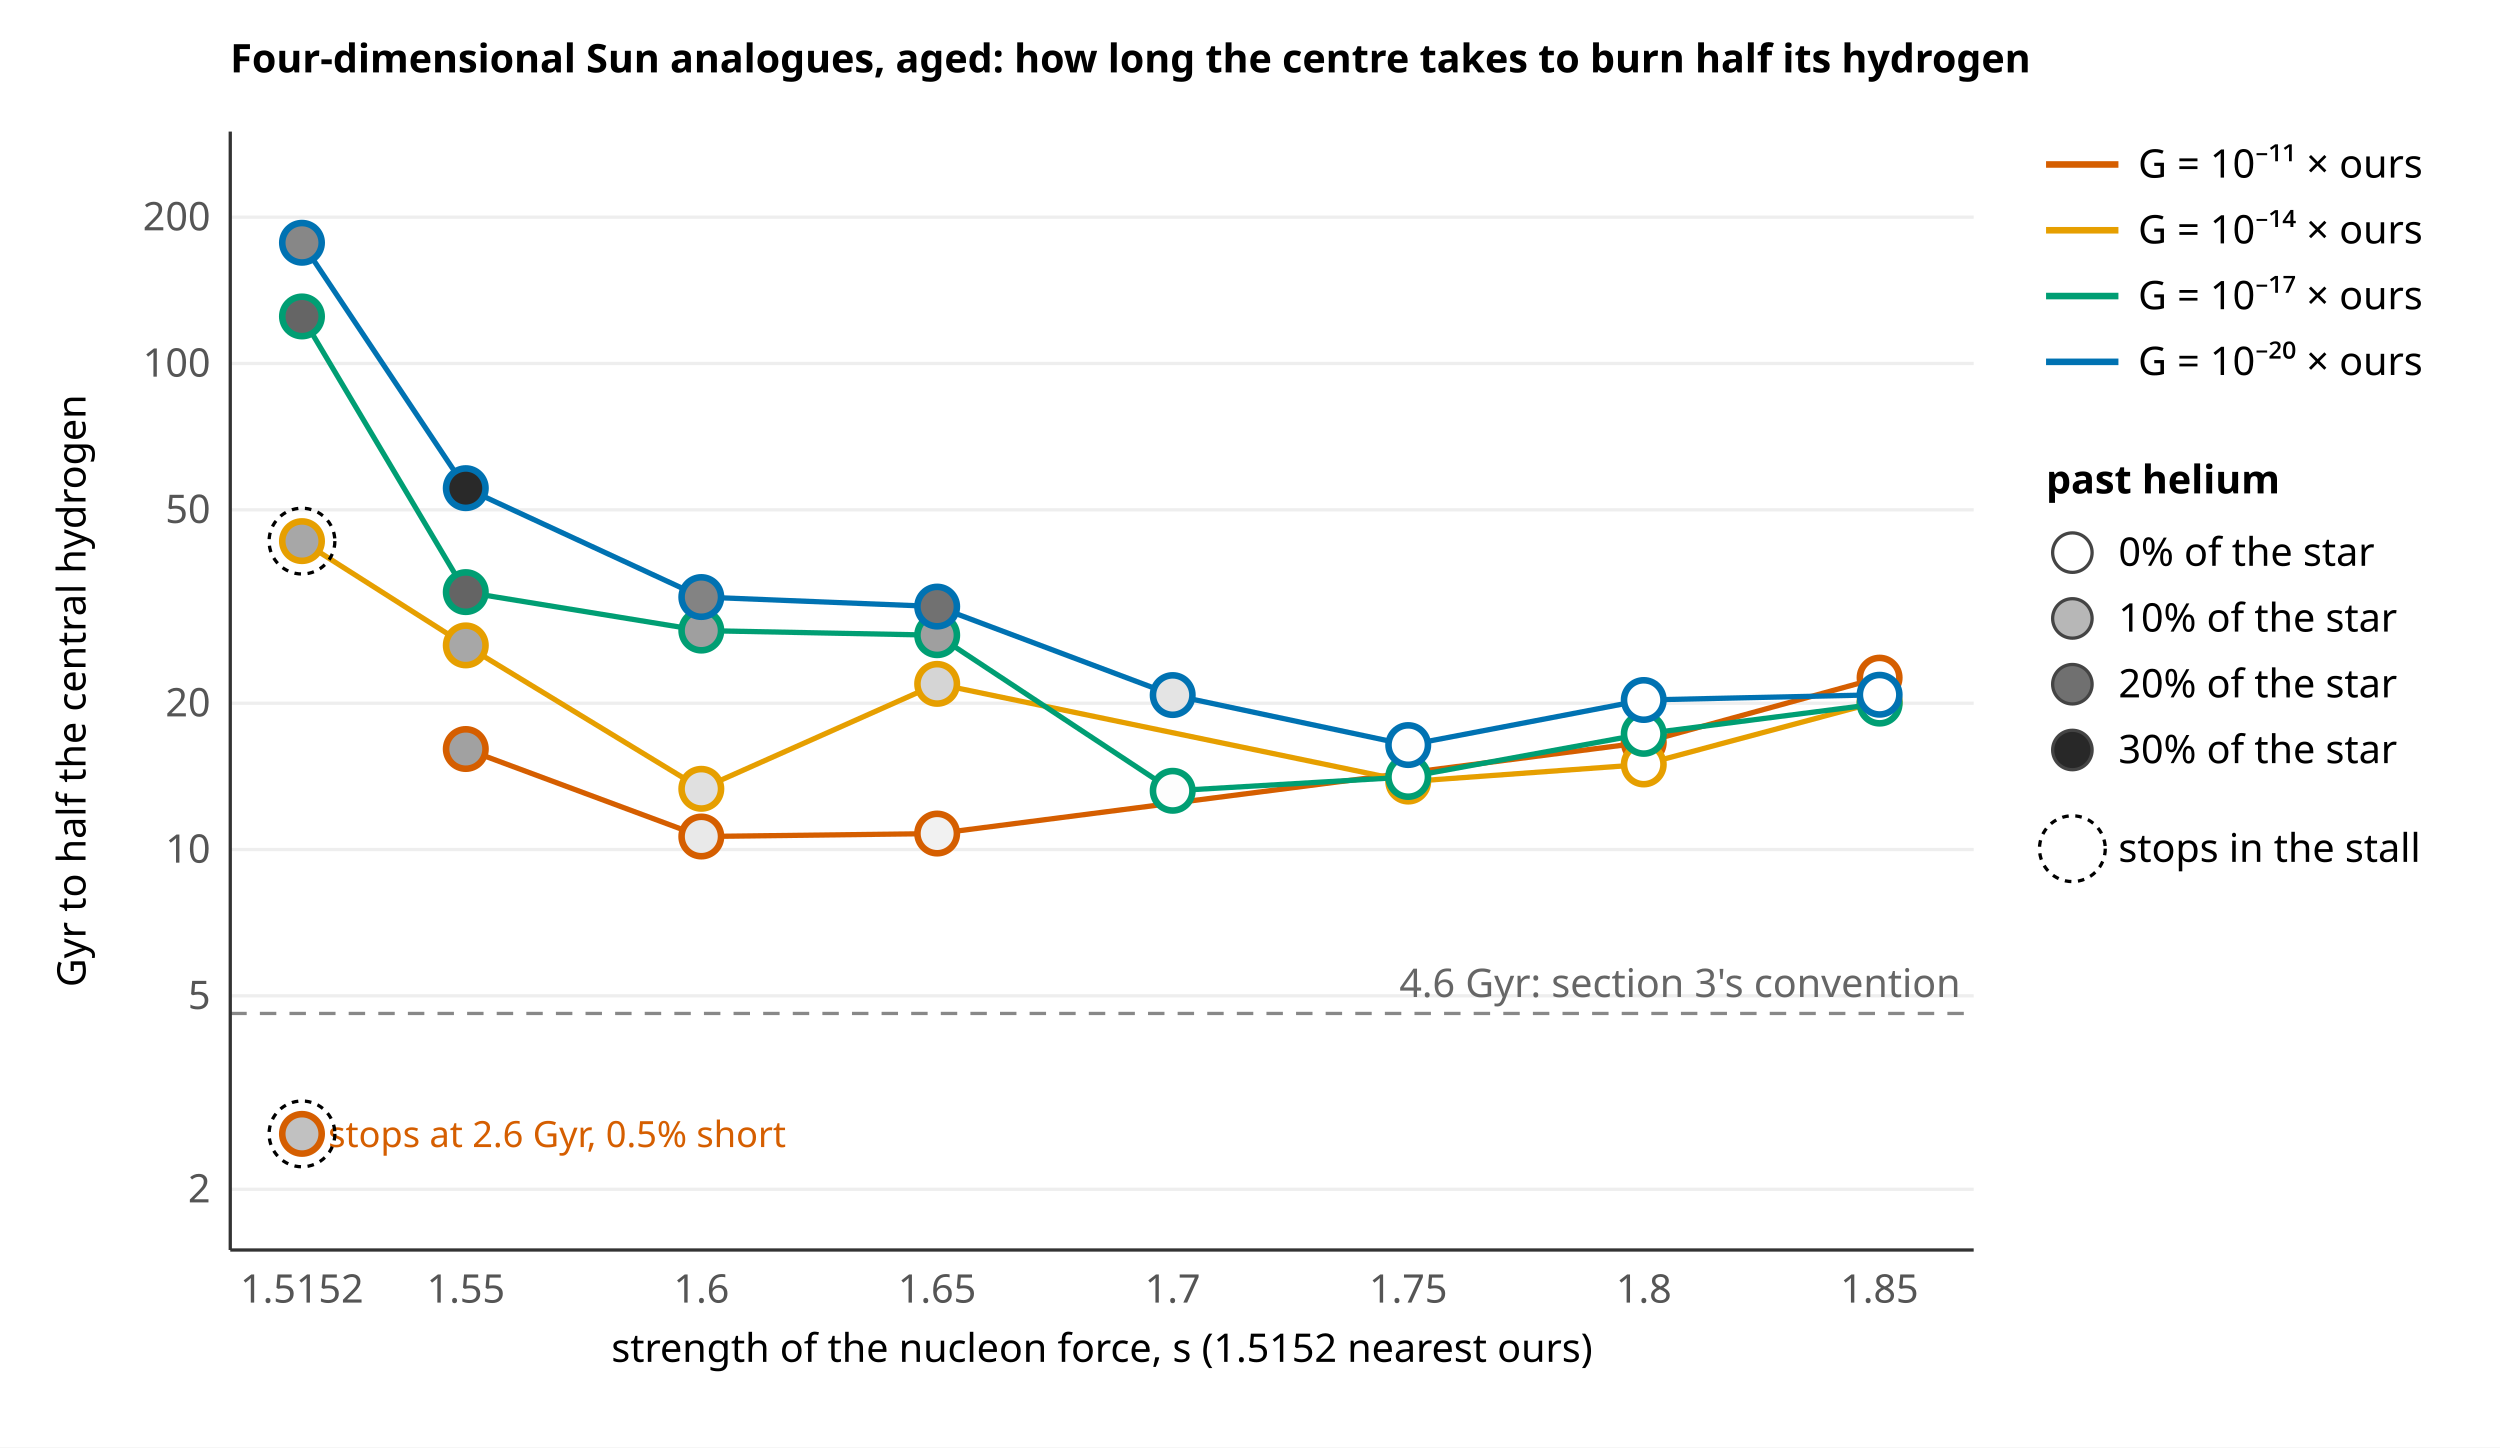
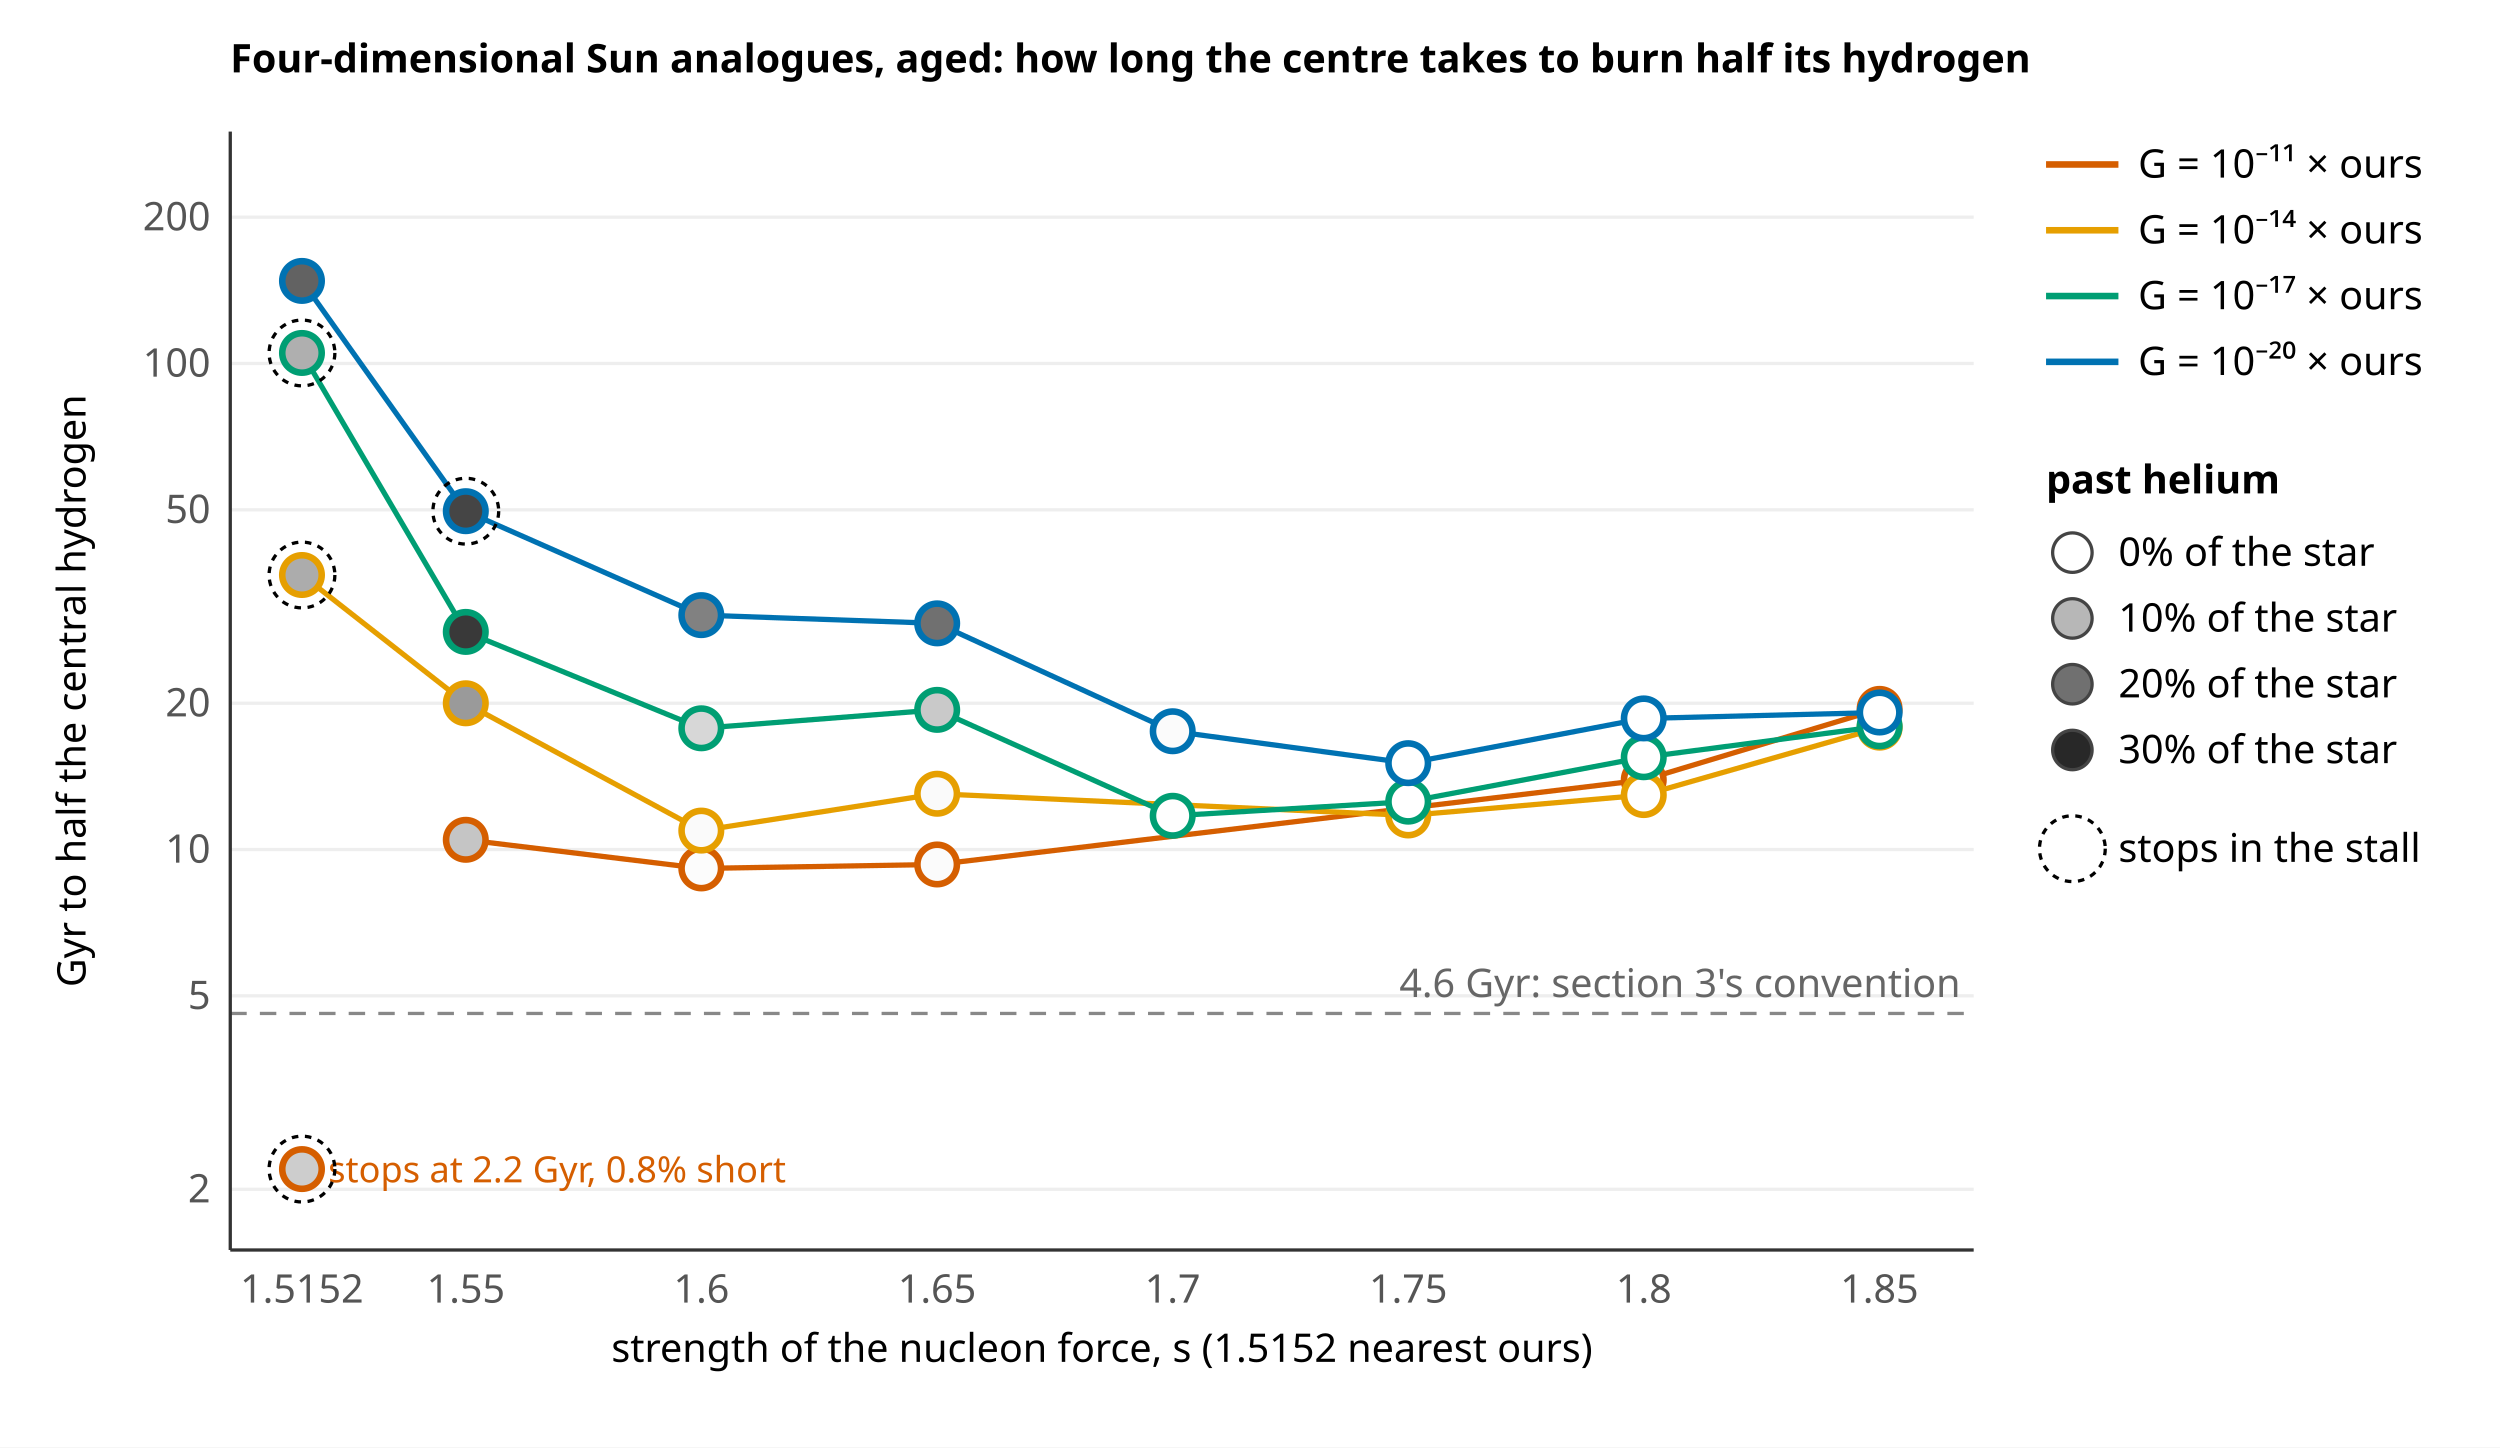
<svg xmlns="http://www.w3.org/2000/svg" viewBox="0 0 760 440" font-family="system-ui, sans-serif" font-size="12">
  <rect width="760" height="440" fill="#fff" />
  <text x="70" y="22" font-weight="600">Four-dimensional Sun analogues, aged: how long the centre takes to burn half its hydrogen</text>
  <line x1="70" x2="600" y1="361.539" y2="361.539" stroke="#eee" />
  <text x="64" y="365.539" text-anchor="end" fill="#555">2</text>
  <line x1="70" x2="600" y1="302.739" y2="302.739" stroke="#eee" />
  <text x="64" y="306.739" text-anchor="end" fill="#555">5</text>
  <line x1="70" x2="600" y1="258.259" y2="258.259" stroke="#eee" />
  <text x="64" y="262.259" text-anchor="end" fill="#555">10</text>
  <line x1="70" x2="600" y1="213.779" y2="213.779" stroke="#eee" />
  <text x="64" y="217.779" text-anchor="end" fill="#555">20</text>
  <line x1="70" x2="600" y1="154.98" y2="154.98" stroke="#eee" />
  <text x="64" y="158.98" text-anchor="end" fill="#555">50</text>
  <line x1="70" x2="600" y1="110.499" y2="110.499" stroke="#eee" />
  <text x="64" y="114.499" text-anchor="end" fill="#555">100</text>
  <line x1="70" x2="600" y1="66.019" y2="66.019" stroke="#eee" />
  <text x="64" y="70.019" text-anchor="end" fill="#555">200</text>
  <line x1="70" x2="600" y1="308.09" y2="308.09" stroke="#888" stroke-dasharray="5 4" />
  <text x="596" y="303.09" text-anchor="end" fill="#666">4.6 Gyr: section 3's convention</text>
  <text x="91.773" y="396" text-anchor="middle" fill="#555">1.5152</text>
  <text x="141.622" y="396" text-anchor="middle" fill="#555">1.55</text>
  <text x="213.243" y="396" text-anchor="middle" fill="#555">1.6</text>
  <text x="284.865" y="396" text-anchor="middle" fill="#555">1.65</text>
  <text x="356.486" y="396" text-anchor="middle" fill="#555">1.7</text>
  <text x="428.108" y="396" text-anchor="middle" fill="#555">1.75</text>
  <text x="499.73" y="396" text-anchor="middle" fill="#555">1.8</text>
  <text x="571.351" y="396" text-anchor="middle" fill="#555">1.85</text>
  <text x="335" y="414" text-anchor="middle">strength of the nucleon force, s (1.5152 nearest ours)</text>
  <text transform="translate(26,210) rotate(-90)" text-anchor="middle">Gyr to half the central hydrogen</text>
  <line x1="70" x2="70" y1="40" y2="380" stroke="#333" />
  <line x1="70" x2="600" y1="380" y2="380" stroke="#333" />
-   <polyline points="141.6,227.7 213.2,254.3 284.9,253.4 499.7,225.7 571.4,206.0" fill="none" stroke="#D55E00" stroke-width="1.6" />
-   <text x="99.773" y="348.703" fill="#D55E00" font-size="11">stops at 2.6 Gyr, 0.5% short</text>
-   <circle cx="91.8" cy="344.7" r="6" fill="rgb(193,193,193)" stroke="#D55E00" stroke-width="2" />
-   <circle cx="91.8" cy="344.7" r="10" fill="none" stroke="#000" stroke-width="1" stroke-dasharray="2 2" />
-   <circle cx="141.6" cy="227.7" r="6" fill="rgb(161,161,161)" stroke="#D55E00" stroke-width="2" />
-   <circle cx="213.2" cy="254.3" r="6" fill="rgb(233,233,233)" stroke="#D55E00" stroke-width="2" />
-   <circle cx="284.9" cy="253.4" r="6" fill="rgb(241,241,241)" stroke="#D55E00" stroke-width="2" />
-   <circle cx="499.7" cy="225.7" r="6" fill="rgb(255,255,255)" stroke="#D55E00" stroke-width="2" />
-   <circle cx="571.4" cy="206.0" r="6" fill="rgb(255,255,255)" stroke="#D55E00" stroke-width="2" />
+   <polyline points="141.6,255.3 213.2,264.0 284.9,262.8 499.7,237.1 571.4,215.5" fill="none" stroke="#D55E00" stroke-width="1.6" />
+   <text x="99.773" y="359.423" fill="#D55E00" font-size="11">stops at 2.2 Gyr, 0.8% short</text>
+   <circle cx="91.8" cy="355.4" r="6" fill="rgb(205,205,205)" stroke="#D55E00" stroke-width="2" />
+   <circle cx="91.8" cy="355.4" r="10" fill="none" stroke="#000" stroke-width="1" stroke-dasharray="2 2" />
+   <circle cx="141.6" cy="255.3" r="6" fill="rgb(197,197,197)" stroke="#D55E00" stroke-width="2" />
+   <circle cx="213.2" cy="264.0" r="6" fill="rgb(252,252,252)" stroke="#D55E00" stroke-width="2" />
+   <circle cx="284.9" cy="262.8" r="6" fill="rgb(251,251,251)" stroke="#D55E00" stroke-width="2" />
+   <circle cx="499.7" cy="237.1" r="6" fill="rgb(255,255,255)" stroke="#D55E00" stroke-width="2" />
+   <circle cx="571.4" cy="215.5" r="6" fill="rgb(255,255,255)" stroke="#D55E00" stroke-width="2" />
  <line x1="622" x2="644" y1="50" y2="50" stroke="#D55E00" stroke-width="2" />
  <text x="650" y="54">G = 10⁻¹¹ × ours</text>
-   <polyline points="91.8,164.5 141.6,196.2 213.2,239.8 284.9,207.9 428.1,237.6 499.7,232.4 571.4,213.2" fill="none" stroke="#E69F00" stroke-width="1.6" />
-   <circle cx="91.8" cy="164.5" r="6" fill="rgb(167,167,167)" stroke="#E69F00" stroke-width="2" />
-   <circle cx="91.8" cy="164.5" r="10" fill="none" stroke="#000" stroke-width="1" stroke-dasharray="2 2" />
-   <circle cx="141.6" cy="196.2" r="6" fill="rgb(167,167,167)" stroke="#E69F00" stroke-width="2" />
-   <circle cx="213.2" cy="239.8" r="6" fill="rgb(224,224,224)" stroke="#E69F00" stroke-width="2" />
-   <circle cx="284.9" cy="207.9" r="6" fill="rgb(213,213,213)" stroke="#E69F00" stroke-width="2" />
-   <circle cx="428.1" cy="237.6" r="6" fill="rgb(255,255,255)" stroke="#E69F00" stroke-width="2" />
-   <circle cx="499.7" cy="232.4" r="6" fill="rgb(255,255,255)" stroke="#E69F00" stroke-width="2" />
-   <circle cx="571.4" cy="213.2" r="6" fill="rgb(255,255,255)" stroke="#E69F00" stroke-width="2" />
+   <polyline points="91.8,174.8 141.6,213.8 213.2,252.5 284.9,241.3 428.1,247.9 499.7,241.7 571.4,221.2" fill="none" stroke="#E69F00" stroke-width="1.6" />
+   <circle cx="91.8" cy="174.8" r="6" fill="rgb(172,172,172)" stroke="#E69F00" stroke-width="2" />
+   <circle cx="91.8" cy="174.8" r="10" fill="none" stroke="#000" stroke-width="1" stroke-dasharray="2 2" />
+   <circle cx="141.6" cy="213.8" r="6" fill="rgb(154,154,154)" stroke="#E69F00" stroke-width="2" />
+   <circle cx="213.2" cy="252.5" r="6" fill="rgb(250,250,250)" stroke="#E69F00" stroke-width="2" />
+   <circle cx="284.9" cy="241.3" r="6" fill="rgb(250,250,250)" stroke="#E69F00" stroke-width="2" />
+   <circle cx="428.1" cy="247.9" r="6" fill="rgb(255,255,255)" stroke="#E69F00" stroke-width="2" />
+   <circle cx="499.7" cy="241.7" r="6" fill="rgb(255,255,255)" stroke="#E69F00" stroke-width="2" />
+   <circle cx="571.4" cy="221.2" r="6" fill="rgb(255,255,255)" stroke="#E69F00" stroke-width="2" />
  <line x1="622" x2="644" y1="70" y2="70" stroke="#E69F00" stroke-width="2" />
  <text x="650" y="74">G = 10⁻¹⁴ × ours</text>
-   <polyline points="91.8,96.2 141.6,180.0 213.2,191.7 284.9,193.1 356.5,240.4 428.1,236.2 499.7,223.1 571.4,213.9" fill="none" stroke="#009E73" stroke-width="1.6" />
-   <circle cx="91.8" cy="96.2" r="6" fill="rgb(101,101,101)" stroke="#009E73" stroke-width="2" />
-   <circle cx="141.6" cy="180.0" r="6" fill="rgb(100,100,100)" stroke="#009E73" stroke-width="2" />
-   <circle cx="213.2" cy="191.7" r="6" fill="rgb(159,159,159)" stroke="#009E73" stroke-width="2" />
-   <circle cx="284.9" cy="193.1" r="6" fill="rgb(159,159,159)" stroke="#009E73" stroke-width="2" />
-   <circle cx="356.5" cy="240.4" r="6" fill="rgb(253,253,253)" stroke="#009E73" stroke-width="2" />
-   <circle cx="428.1" cy="236.2" r="6" fill="rgb(255,255,255)" stroke="#009E73" stroke-width="2" />
-   <circle cx="499.7" cy="223.1" r="6" fill="rgb(255,255,255)" stroke="#009E73" stroke-width="2" />
-   <circle cx="571.4" cy="213.9" r="6" fill="rgb(255,255,255)" stroke="#009E73" stroke-width="2" />
+   <polyline points="91.8,107.3 141.6,192.1 213.2,221.4 284.9,215.8 356.5,248.0 428.1,243.7 499.7,230.2 571.4,220.8" fill="none" stroke="#009E73" stroke-width="1.6" />
+   <circle cx="91.8" cy="107.3" r="6" fill="rgb(175,175,175)" stroke="#009E73" stroke-width="2" />
+   <circle cx="91.8" cy="107.3" r="10" fill="none" stroke="#000" stroke-width="1" stroke-dasharray="2 2" />
+   <circle cx="141.6" cy="192.1" r="6" fill="rgb(57,57,57)" stroke="#009E73" stroke-width="2" />
+   <circle cx="213.2" cy="221.4" r="6" fill="rgb(215,215,215)" stroke="#009E73" stroke-width="2" />
+   <circle cx="284.9" cy="215.8" r="6" fill="rgb(201,201,201)" stroke="#009E73" stroke-width="2" />
+   <circle cx="356.5" cy="248.0" r="6" fill="rgb(254,254,254)" stroke="#009E73" stroke-width="2" />
+   <circle cx="428.1" cy="243.7" r="6" fill="rgb(255,255,255)" stroke="#009E73" stroke-width="2" />
+   <circle cx="499.7" cy="230.2" r="6" fill="rgb(255,255,255)" stroke="#009E73" stroke-width="2" />
+   <circle cx="571.4" cy="220.8" r="6" fill="rgb(255,255,255)" stroke="#009E73" stroke-width="2" />
  <line x1="622" x2="644" y1="90" y2="90" stroke="#009E73" stroke-width="2" />
  <text x="650" y="94">G = 10⁻¹⁷ × ours</text>
-   <polyline points="91.8,73.8 141.6,148.4 213.2,181.5 284.9,184.4 356.5,211.3 428.1,226.5 499.7,212.8 571.4,211.2" fill="none" stroke="#0072B2" stroke-width="1.6" />
-   <circle cx="91.8" cy="73.8" r="6" fill="rgb(135,135,135)" stroke="#0072B2" stroke-width="2" />
-   <circle cx="141.6" cy="148.4" r="6" fill="rgb(41,41,41)" stroke="#0072B2" stroke-width="2" />
-   <circle cx="213.2" cy="181.5" r="6" fill="rgb(131,131,131)" stroke="#0072B2" stroke-width="2" />
-   <circle cx="284.9" cy="184.4" r="6" fill="rgb(113,113,113)" stroke="#0072B2" stroke-width="2" />
-   <circle cx="356.5" cy="211.3" r="6" fill="rgb(228,228,228)" stroke="#0072B2" stroke-width="2" />
-   <circle cx="428.1" cy="226.5" r="6" fill="rgb(254,254,254)" stroke="#0072B2" stroke-width="2" />
-   <circle cx="499.7" cy="212.8" r="6" fill="rgb(255,255,255)" stroke="#0072B2" stroke-width="2" />
-   <circle cx="571.4" cy="211.2" r="6" fill="rgb(255,255,255)" stroke="#0072B2" stroke-width="2" />
+   <polyline points="91.8,85.4 141.6,155.4 213.2,187.0 284.9,189.5 356.5,222.3 428.1,232.0 499.7,218.4 571.4,216.6" fill="none" stroke="#0072B2" stroke-width="1.6" />
+   <circle cx="91.8" cy="85.4" r="6" fill="rgb(98,98,98)" stroke="#0072B2" stroke-width="2" />
+   <circle cx="141.6" cy="155.4" r="6" fill="rgb(69,69,69)" stroke="#0072B2" stroke-width="2" />
+   <circle cx="141.6" cy="155.4" r="10" fill="none" stroke="#000" stroke-width="1" stroke-dasharray="2 2" />
+   <circle cx="213.2" cy="187.0" r="6" fill="rgb(129,129,129)" stroke="#0072B2" stroke-width="2" />
+   <circle cx="284.9" cy="189.5" r="6" fill="rgb(112,112,112)" stroke="#0072B2" stroke-width="2" />
+   <circle cx="356.5" cy="222.3" r="6" fill="rgb(251,251,251)" stroke="#0072B2" stroke-width="2" />
+   <circle cx="428.1" cy="232.0" r="6" fill="rgb(255,255,255)" stroke="#0072B2" stroke-width="2" />
+   <circle cx="499.7" cy="218.4" r="6" fill="rgb(255,255,255)" stroke="#0072B2" stroke-width="2" />
+   <circle cx="571.4" cy="216.6" r="6" fill="rgb(255,255,255)" stroke="#0072B2" stroke-width="2" />
  <line x1="622" x2="644" y1="110" y2="110" stroke="#0072B2" stroke-width="2" />
  <text x="650" y="114">G = 10⁻²⁰ × ours</text>
  <text x="622" y="150" font-weight="600">past helium</text>
  <circle cx="630" cy="168" r="6" fill="rgb(255,255,255)" stroke="#444" />
  <text x="644" y="172">0% of the star</text>
  <circle cx="630" cy="188" r="6" fill="rgb(183,183,183)" stroke="#444" />
  <text x="644" y="192">10% of the star</text>
  <circle cx="630" cy="208" r="6" fill="rgb(112,112,112)" stroke="#444" />
  <text x="644" y="212">20% of the star</text>
  <circle cx="630" cy="228" r="6" fill="rgb(40,40,40)" stroke="#444" />
  <text x="644" y="232">30% of the star</text>
  <circle cx="630" cy="258" r="10" fill="none" stroke="#000" stroke-dasharray="2 2" />
  <text x="644" y="262">stops in the stall</text>
</svg>
